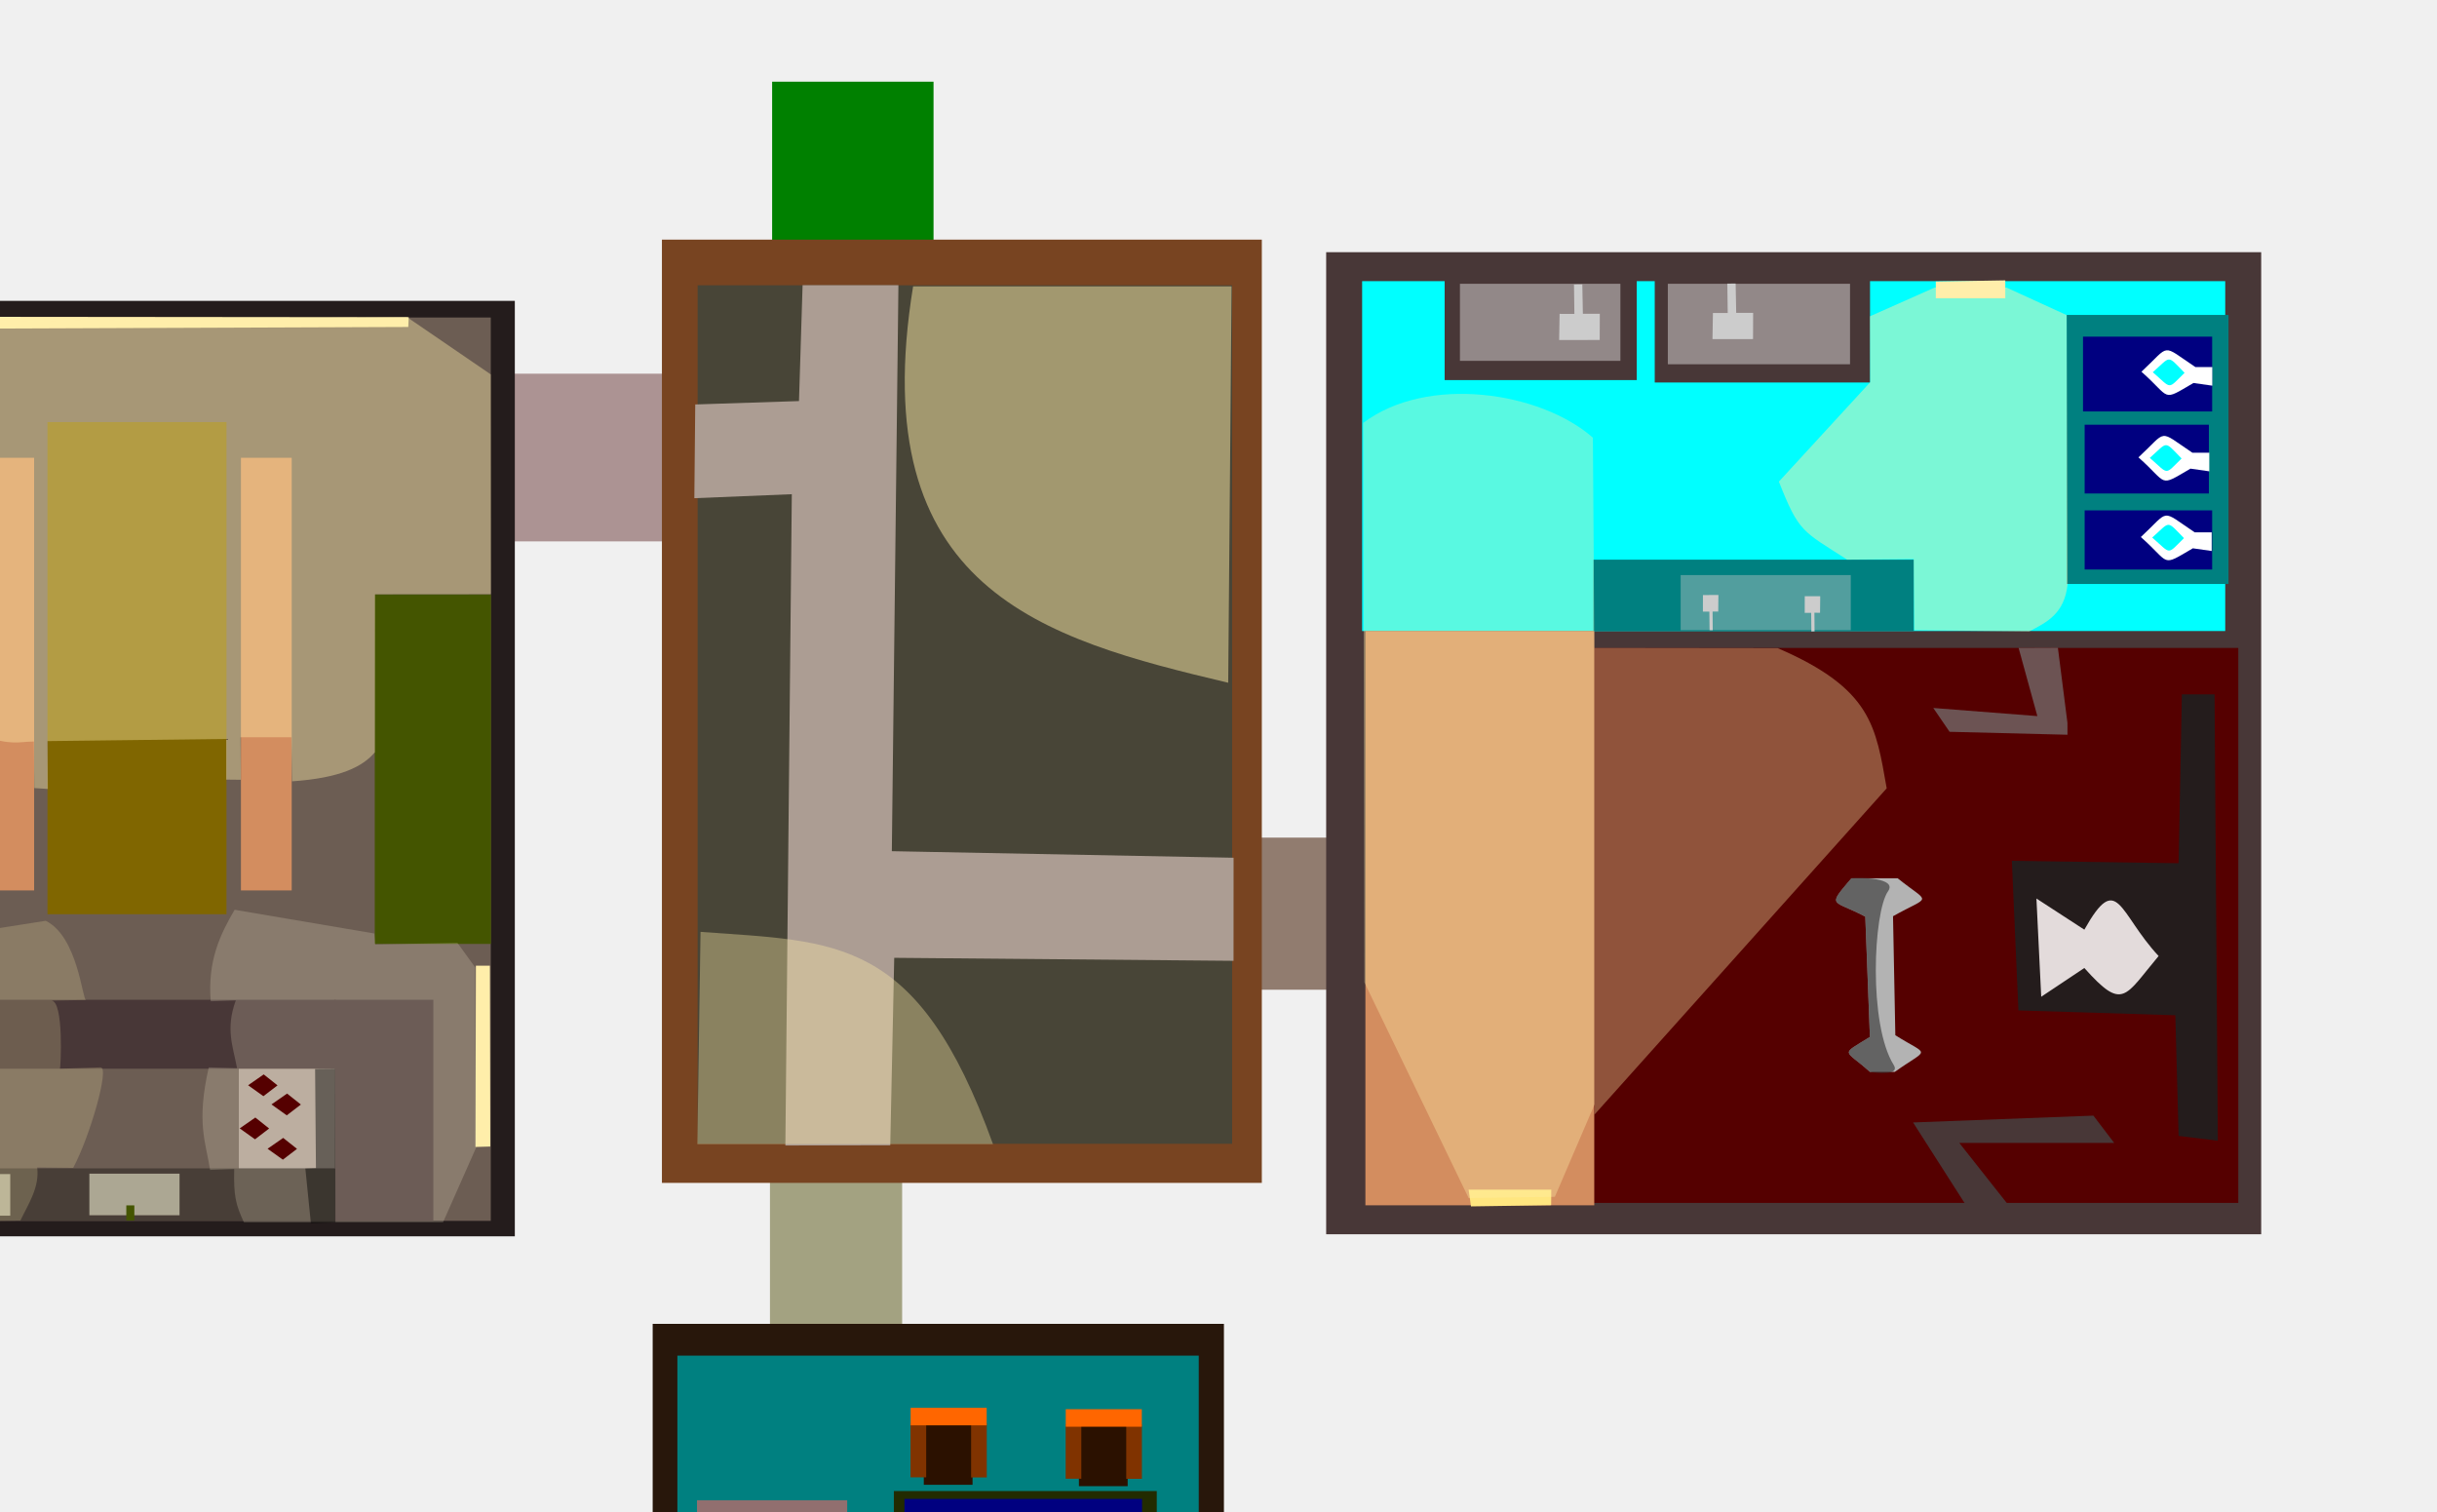
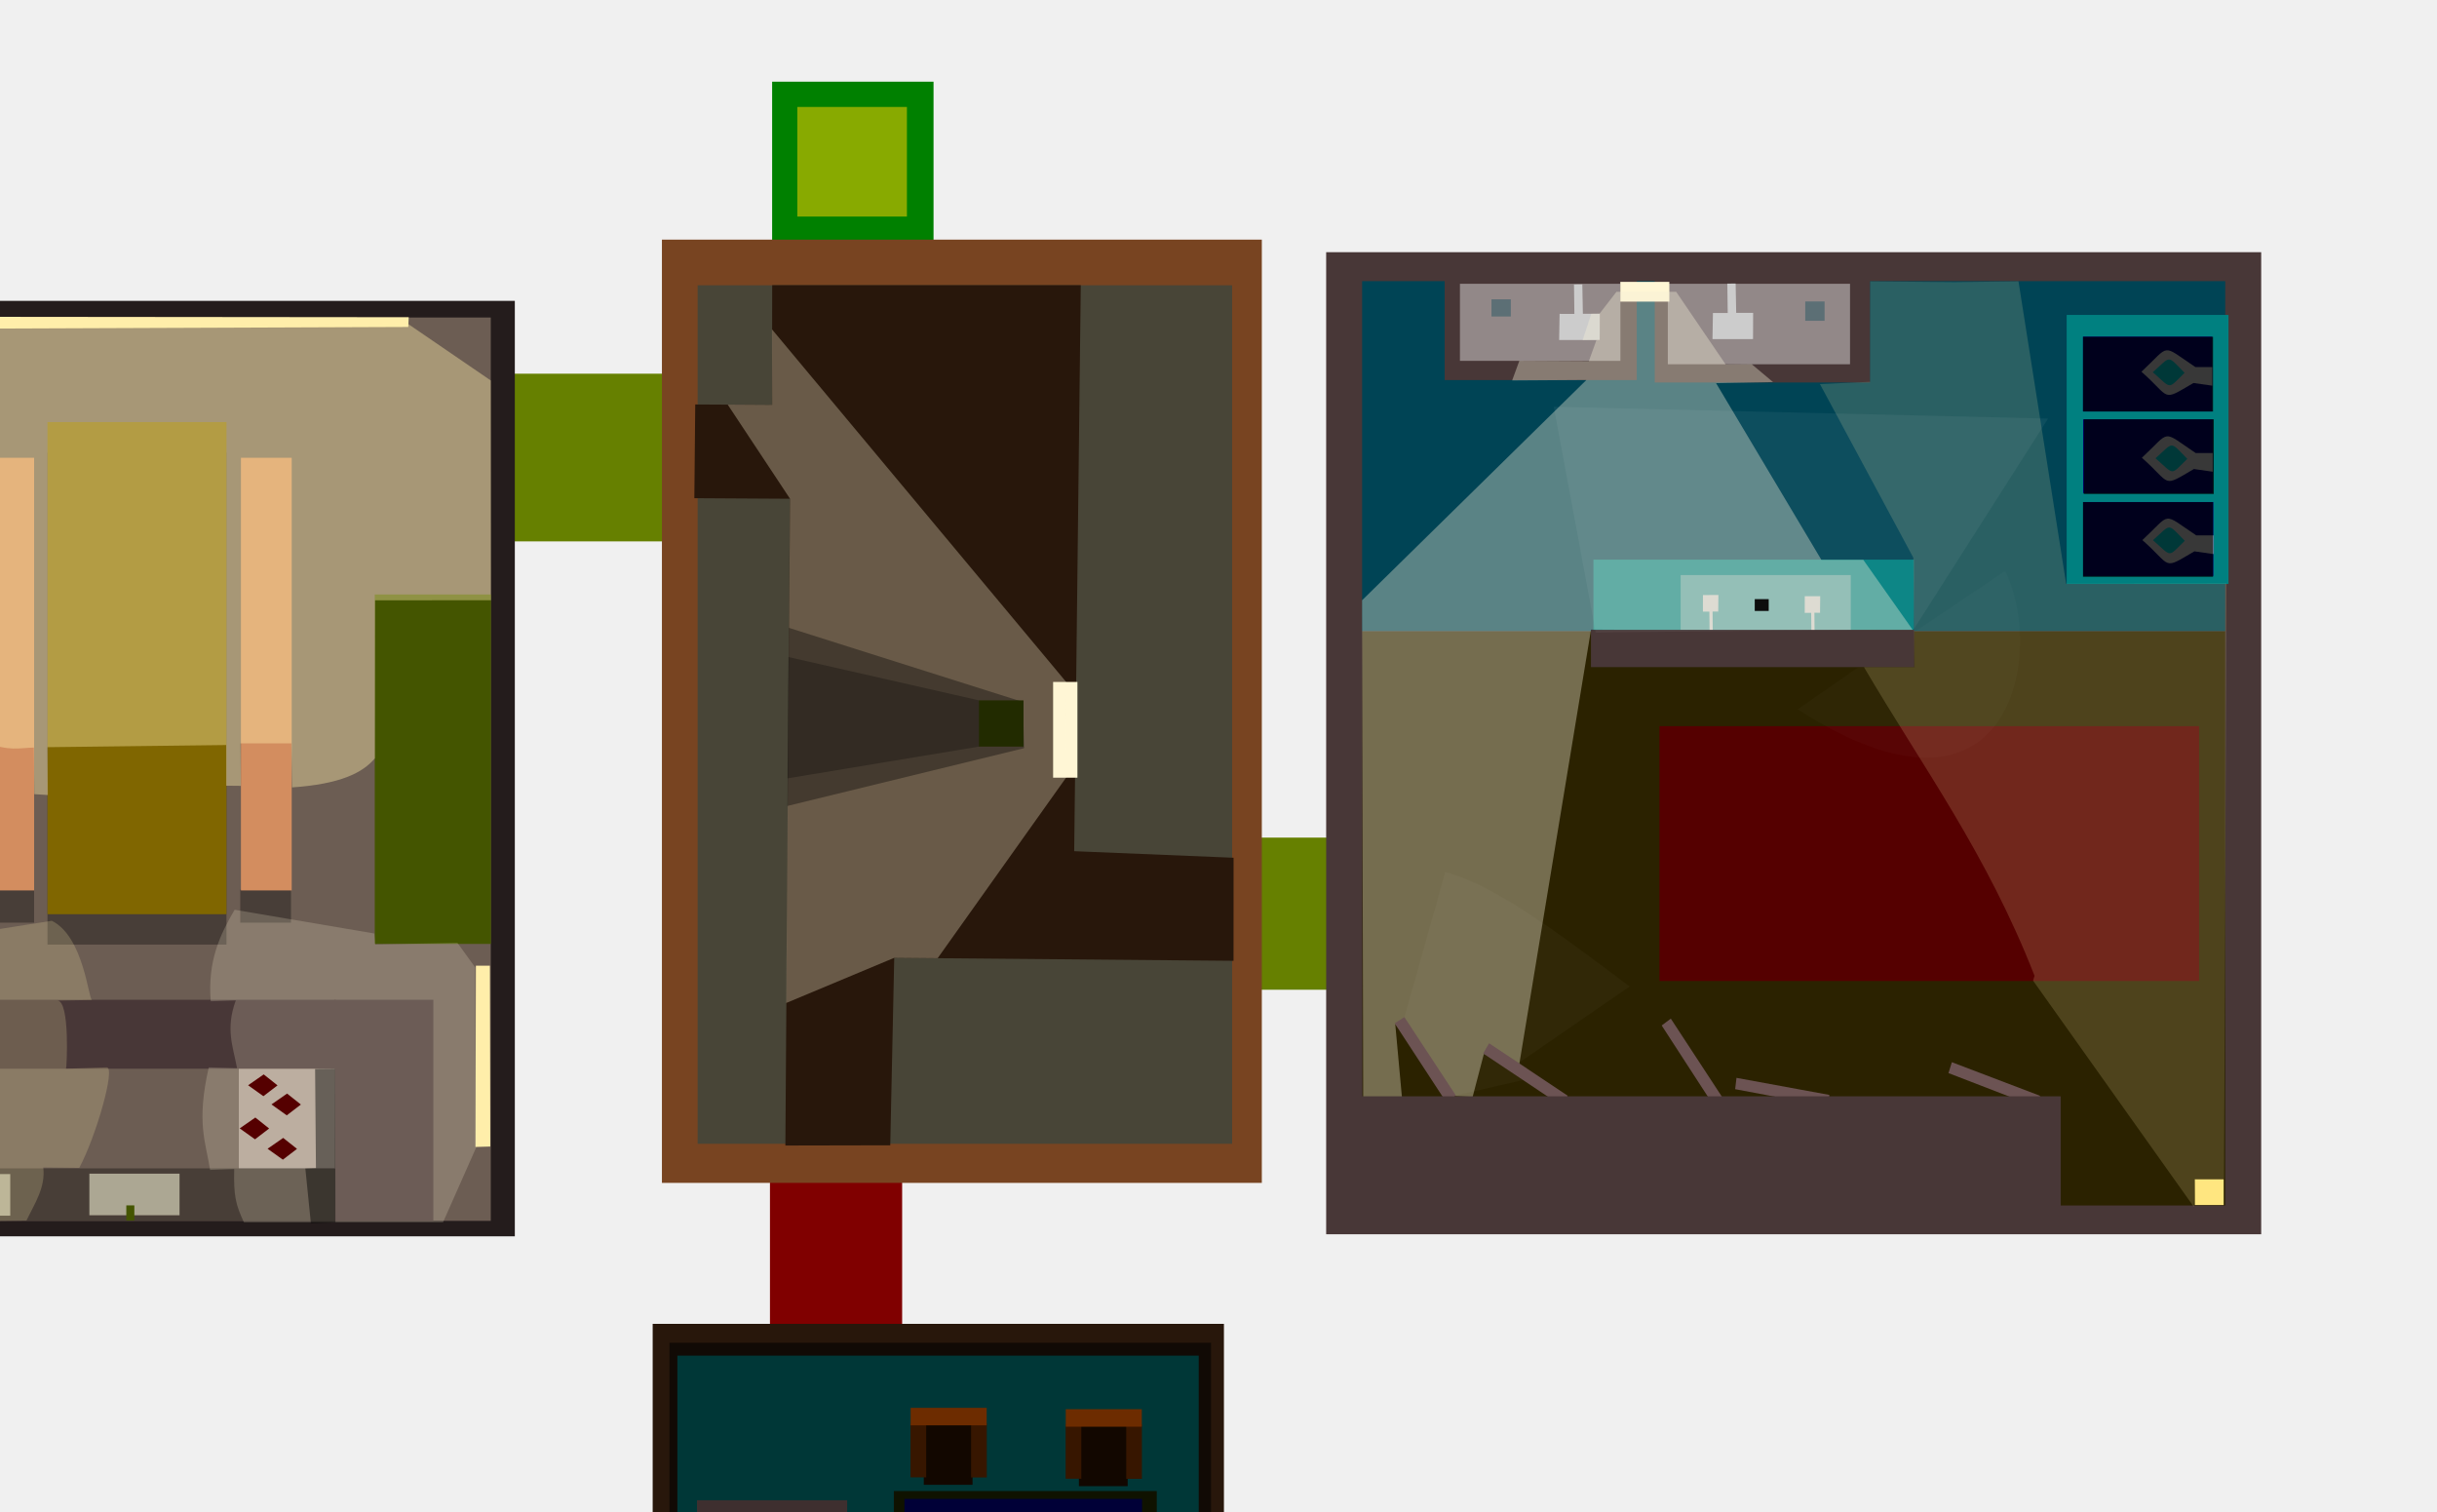
<svg xmlns="http://www.w3.org/2000/svg" id="svg2985" version="1.1" width="100%" height="100%">
  <defs id="defs3038">
    <linearGradient id="linearGradient3061">
      <stop style="stop-color:#483737;stop-opacity:1;" offset="0" id="stop3063" />
      <stop style="stop-color:#ffffff;stop-opacity:1;" offset="1" id="stop3065" />
    </linearGradient>
  </defs>
-   <path id="control room-entry" d="M 253.338,450.611 296.826,450.611 296.826,384.879 253.338,384.879 253.338,450.611" style="fill:#a3a281;stroke:none" />
-   <path style="fill:#28170b;fill-opacity:1;fill-rule:nonzero;stroke:none" d="M214.748 435.555L402.701 435.555L402.701 522.509L214.748 522.509L214.748 435.555" id="control room-walls" />
-   <path style="fill:#ac9393;stroke:none" d="M157.81 178.119L220.081 178.119L220.081 122.95L157.81 122.95L157.81 178.119" id="dinner room-entry" />
-   <path style="fill:#241c1c;fill-opacity:1;fill-rule:nonzero;stroke:none" d="M-57.844 98.987L169.39 98.987L169.39 406.755L-57.844 406.755L-57.844 98.987" id="dinner room-walls" />
-   <path id="hyggym-entry" d="M 408.148,325.626 445.787,325.626 445.787,275.58 408.148,275.58 408.148,325.626" style="fill:#917c6f;stroke:none" />
-   <path id="control room" d="M222.877 515.714L394.415 515.714L394.415 446.01L222.877 446.01L222.877 515.714" style="fill:#008080;stroke:none" />
-   <path id="rect3006" d="M258.812 222.414L408.008 222.414L408.008 85.004L258.812 85.004L258.812 222.414" style="fill:#57a32c;stroke:none">
-     <path id="rect3012" d="M235.345 161.489L246.781 161.489L246.781 133.282L235.345 133.282L235.345 161.489" style="fill:#cc0000;stroke:none" />
-   </path>
-   <path id="rect3008" d="M233.331 384.904L396.422 384.904L396.422 227.055L233.331 227.055L233.331 384.904" style="fill:#a36b4f;stroke:none" />
-   <path id="rect3010" d="M225.014 373.201L389.245 373.201L389.245 109.615L225.014 109.615L225.014 373.201" style="fill:#0d1fcc;stroke:none" />
-   <path id="elevator-shaft-2" d="M254.05 80.766L307.156 80.766L307.156 26.878L254.05 26.878L254.05 80.766" style="fill:#008000;stroke:none" />
-   <path id="main hall 2-walls" d="M217.79 389.175L415.172 389.175L415.172 78.84L217.79 78.84L217.79 389.175" style="fill:#784421;stroke:none" />
-   <path id="dinner room" d="M-51.251 104.462L161.479 104.462L161.479 401.671L-51.251 401.671L-51.251 104.462" style="fill:#6c5d53;fill-opacity:1;fill-rule:nonzero;stroke:none" />
-   <path style="fill:#483737;fill-opacity:1;fill-rule:nonzero;stroke:none" d="M436.342 82.975L743.987 82.975L743.987 406.078L436.342 406.078L436.342 82.975" id="hyggym-walls" />
-   <path style="fill:#00ffff;fill-opacity:1;fill-rule:nonzero;stroke:none" d="M448.174 92.501L732.154 92.501L732.154 207.612L448.174 207.612L448.174 92.501" id="hyggym-bathroom" />
-   <path style="fill:#550000;fill-opacity:1;fill-rule:nonzero;stroke:none" d="M519.169 213.169L736.457 213.169L736.457 395.758L519.169 395.758L519.169 213.169" id="hyggym-gym-area" />
-   <path style="fill:#241c1c;stroke:none" d="M716.811 373.715L715.735 334.022L664.103 332.434L661.951 283.215L716.811 284.008L717.887 228.438L728.644 228.438L729.719 375.303L716.811 373.715" id="hyggym-gym-station" />
-   <path style="fill:#222b00;fill-opacity:1;fill-rule:nonzero;stroke:none" d="M294.102 490.565L380.607 490.565L380.607 502.735L294.102 502.735L294.102 490.565" id="control room-table" />
-   <path style="fill:#2b1100;fill-opacity:1;fill-rule:nonzero;stroke:none" d="M303.952 465.449L319.992 465.449L319.992 488.506L303.952 488.506L303.952 465.449" id="control room-chair cushion 1" />
-   <path style="fill:#803300;fill-opacity:1;fill-rule:nonzero;stroke:none" d="M299.584 468.119L304.739 468.119L304.739 486.052L299.584 486.052L299.584 468.119" id="control room-right arm 1" />
-   <path style="fill:#803300;fill-opacity:1;fill-rule:nonzero;stroke:none" d="M319.521 468.157L324.676 468.157L324.676 486.091L319.521 486.091L319.521 468.157" id="control room-left arm 1" />
-   <path style="fill:#ff6600;fill-opacity:1;fill-rule:nonzero;stroke:none" d="M299.617 463.183L324.648 463.183L324.648 468.947L299.617 468.947L299.617 463.183" id="control room-back support 1" />
-   <path style="fill:#2b1100;fill-opacity:1;fill-rule:nonzero;stroke:none" d="M354.991 465.902L371.031 465.902L371.031 488.959L354.991 488.959L354.991 465.902" id="control room-chair cushion 2" />
-   <path style="fill:#803300;fill-opacity:1;fill-rule:nonzero;stroke:none" d="M350.623 468.572L355.778 468.572L355.778 486.505L350.623 486.505L350.623 468.572" id="control room-right arm 2" />
-   <path style="fill:#803300;fill-opacity:1;fill-rule:nonzero;stroke:none" d="M370.56 468.61L375.715 468.61L375.715 486.544L370.56 486.544L370.56 468.61" id="control room-left arm 2" />
-   <path style="fill:#ff6600;fill-opacity:1;fill-rule:nonzero;stroke:none" d="M350.656 463.636L375.687 463.636L375.687 469.4L350.656 469.4L350.656 463.636" id="control room-back support 2" />
-   <path style="fill:#916f6f;fill-opacity:1;fill-rule:nonzero;stroke:none" d="M229.331 493.604L278.75 493.604L278.75 511.267L229.331 511.267L229.331 493.604" id="control room-cabinet" />
-   <path style="fill:#6c5353;stroke:none" d="M 641.456,240.766 680.252,241.734 680.237,237.805 677.096,213.118 664.165,213.169 670.34,235.599 636.101,232.928 641.456,240.766" id="hyggym-whatever2" />
-   <path style="fill:#483737;stroke:none" d="M 688.775,367.048 629.446,369.294 648.462,399.045 660.632,396.238 644.659,376.03 695.621,376.03 688.775,367.048" id="hyggym-whatever1" />
-   <path style="fill:#b3b3b3;fill-opacity:1;stroke:none" d="M 609.16,288.955 C 600.911,298.68 603.003,295.871 613.724,301.585 L 615.245,341.16 C 605.179,347.39 606.892,345.08 615.245,352.667 L 623.421,352.667 C 634.825,344.525 634.953,347.722 623.612,340.598 L 622.851,301.444 C 635.496,294.343 635.174,297.635 624.372,288.954 L 609.16,288.955" id="hyggym-workout-equipment" />
-   <path style="fill:#483737;fill-opacity:1;fill-rule:nonzero;stroke:none" d="M475.325 92.104L538.532 92.104L538.532 125.05L475.325 125.05L475.325 92.104" id="hyggym-crapper 1" />
-   <path style="fill:#483737;fill-opacity:1;fill-rule:nonzero;stroke:none" d="M544.448 91.707L615.282 91.707L615.282 125.844L544.448 125.844L544.448 91.707" id="hyggym-crapper 2" />
-   <path style="fill:#008080;fill-opacity:1;fill-rule:nonzero;stroke:none" d="M679.984 103.615L733.23 103.615L733.23 192.131L679.984 192.131L679.984 103.615" id="hyggym-showers" />
-   <path style="fill:#000080;fill-opacity:1;fill-rule:nonzero;stroke:none" d="M685.362 110.76L727.852 110.76L727.852 135.37L685.362 135.37L685.362 110.76" id="hyggym-private3" />
-   <path style="fill:#000080;fill-opacity:1;fill-rule:nonzero;stroke:none" d="M685.9 139.736L726.776 139.736L726.776 162.361L685.9 162.361L685.9 139.736" id="hyggym-private2" />
-   <path style="fill:#000080;fill-opacity:1;fill-rule:nonzero;stroke:none" d="M685.9 167.918L727.852 167.918L727.852 187.368L685.9 187.368L685.9 167.918" id="hyggym-private1" />
-   <path style="fill:#483737;fill-opacity:1;fill-rule:nonzero;stroke:none" d="M-36.307 328.933L110.494 328.933L110.494 351.614L-36.307 351.614L-36.307 328.933" id="dinner room-stand 1" />
-   <path style="fill:#483737;fill-opacity:1;fill-rule:nonzero;stroke:none" d="M110.054 328.933L142.579 328.933L142.579 401.671L110.054 401.671L110.054 328.933" id="dinner room-stand 2" />
-   <path style="fill:#ac9d93;fill-opacity:1;fill-rule:nonzero;stroke:none" d="M78.591 351.662L110.236 351.662L110.236 384.511L78.591 384.511L78.591 351.662" id="dinner room-stove" />
-   <path style="fill:#483e37;fill-opacity:1;fill-rule:nonzero;stroke:none" d="M-51.138 384.398L110.167 384.398L110.167 401.605L-51.138 401.605L-51.138 384.398" id="dinner room-working area" />
-   <path style="fill:#aca793;fill-opacity:1;fill-rule:nonzero;stroke:none" d="M-26.297 386.276L3.37 386.276L3.37 399.964L-26.297 399.964L-26.297 386.276" id="dinner room-sink 1" />
-   <path style="fill:#806600;fill-opacity:1;fill-rule:nonzero;stroke:none" d="M15.622 138.875L74.518 138.875L74.518 300.776L15.622 300.776L15.622 138.875" id="dinner room-table" />
-   <path style="fill:#445500;fill-opacity:1;fill-rule:nonzero;stroke:none" d="M123.306 195.58L161.544 195.58L161.544 310.553L123.306 310.553L123.306 195.58" id="dinner room-cabinet" />
-   <path style="fill:#502d16;fill-opacity:1;fill-rule:nonzero;stroke:none" d="M-50.437 113.065L-24.066 113.065L-24.066 309.38L-50.437 309.38L-50.437 113.065" id="dinner room-storage" />
-   <path style="fill:#d38d5f;fill-opacity:1;fill-rule:nonzero;stroke:none" d="M-5.475 150.607L11.227 150.607L11.227 292.955L-5.475 292.955L-5.475 150.607" id="dinner room-bench1" />
-   <path style="fill:#d38d5f;fill-opacity:1;fill-rule:nonzero;stroke:none" d="M79.277 150.607L95.979 150.607L95.979 292.955L79.277 292.955L79.277 150.607" id="dinner room-bench 2" />
-   <path style="fill:#d38d5f;fill-opacity:1;fill-rule:nonzero;stroke:none" d="M449.25 207.612L524.548 207.612L524.548 396.551L449.25 396.551L449.25 207.612" id="hyggym" />
-   <path style="fill:#484537;fill-opacity:1;fill-rule:nonzero;stroke:none" d="M229.54 93.863L405.407 93.863L405.407 376.314L229.54 376.314L229.54 93.863" id="main hall 2" />
-   <path style="fill:#008080;fill-opacity:1;fill-rule:nonzero;stroke:none" d="M524.279 184.134L629.696 184.134L629.696 207.612L524.279 207.612L524.279 184.134" id="hyggym-sauna" />
-   <path style="fill:#445500;fill-opacity:1;fill-rule:nonzero;stroke:none" d="M-14.147 396.714L-11.505 396.714L-11.505 401.691L-14.147 401.691L-14.147 396.714" id="dinner room-tap 1" />
-   <path style="fill:#aca793;fill-opacity:1;fill-rule:nonzero;stroke:none" d="M29.408 386.138L59.076 386.138L59.076 399.825L29.408 399.825L29.408 386.138" id="dinner room-sink 2" />
-   <path style="fill:#445500;fill-opacity:1;fill-rule:nonzero;stroke:none" d="M41.559 396.576L44.2 396.576L44.2 401.553L41.559 401.553L41.559 396.576" id="dinner room-tap 2" />
-   <path style="fill:#000080;fill-opacity:1;fill-rule:nonzero;stroke:none" d="M297.585 493.151L375.764 493.151L375.764 499.944L297.585 499.944L297.585 493.151" id="control room-table computer" />
-   <g id="flowRoot4262" style="font-size:40px;font-style:normal;font-weight:normal;line-height:125%;letter-spacing:0px;word-spacing:0px;fill:#000000;fill-opacity:1;stroke:none;font-family:Sans" />
-   <rect style="opacity:0.404;fill:#00ffff;fill-opacity:1;fill-rule:nonzero;stroke:none" id="control room-window" width="165.538" height="11.43" x="227.023" y="512.787" />
-   <path id="hyggym-toilete1" d="M 727.895,120.758 722.321,120.758 C 710.842,113.099 714.33,113.247 704.586,122.3 714.525,131.066 711.014,132.258 721.702,126.005 L 727.895,126.889 727.895,120.758" style="fill:#ffffff;stroke:none" />
-   <path id="hyggym-toilete-water1" d="M 708.319,122.464 C 714.694,127.996 713.034,128.283 718.78,122.661 712.854,116.594 714.389,117.13 708.319,122.464 z" style="fill:#00ffff;stroke:none" />
-   <path style="fill:#ffffff;stroke:none" d="M 726.91,148.939 721.336,148.939 C 709.857,141.28 713.345,141.428 703.601,150.481 713.54,159.247 710.028,160.439 720.717,154.186 L 726.91,155.07 726.91,148.939" id="hyggym-toilete2" />
-   <path style="fill:#00ffff;stroke:none" d="M 707.333,150.645 C 713.709,156.177 712.049,156.464 717.794,150.842 711.869,144.774 713.404,145.311 707.333,150.645 z" id="hyggym-toilete-water2" />
-   <path id="hyggym-toilete3" d="M 727.698,175.149 722.124,175.149 C 710.645,167.49 714.133,167.638 704.389,176.691 714.328,185.457 710.817,186.649 721.505,180.396 L 727.698,181.28 727.698,175.149" style="fill:#ffffff;stroke:none" />
-   <path id="hyggym-toilete-water3" d="M 708.122,176.855 C 714.497,182.387 712.837,182.674 718.583,177.052 712.657,170.985 714.192,171.521 708.122,176.855 z" style="fill:#00ffff;stroke:none" />
-   <rect y="93.364" x="480.356" height="25.361" width="52.793" id="hyggym-box2" style="opacity:0.404;fill:#ffffff;fill-opacity:1;fill-rule:nonzero;stroke:none" />
-   <rect y="93.364" x="548.756" height="26.476" width="59.947" id="hyggym-box1" style="opacity:0.404;fill:#ffffff;fill-opacity:1;fill-rule:nonzero;stroke:none" />
-   <path id="hyggym-shower1" d="M517.882 93.611L518.015 103.281L513.145 103.264L512.998 111.873L526.342 111.856L526.376 103.234L520.802 103.234L520.622 93.578L517.882 93.611" style="fill:#cccccc;stroke:none" />
-   <path style="fill:#cccccc;stroke:none" d="M568.332 93.316L568.464 102.986L563.594 102.969L563.448 111.578L576.792 111.561L576.825 102.938L571.251 102.938L571.071 93.282L568.332 93.316" id="hyggym-shower2" />
-   <rect y="189.2" x="552.976" height="18.13" width="55.968" id="hyggym-sink" style="opacity:0.404;fill:#cccccc;fill-opacity:1;fill-rule:nonzero;stroke:none" />
-   <path id="hyggym-tap2" d="M563.533 207.332L563.483 201.203L565.34 201.214L565.395 195.758L560.308 195.769L560.295 201.233L562.42 201.233L562.489 207.353L563.533 207.332" style="fill:#cccccc;stroke:none" />
-   <path style="fill:#cccccc;stroke:none" d="M597.035 207.726L596.984 201.597L598.841 201.608L598.897 196.152L593.809 196.163L593.796 201.628L595.922 201.628L595.99 207.747L597.035 207.726" id="hyggym-tap1" />
-   <path id="hyggym-workout-glare-3" d="M 670.034,295.617 671.611,327.937 685.8,318.477 C 698.578,332.803 699.018,327.858 710.237,314.536 697.03,300.385 696.799,286.31 685.8,305.865 L 670.034,295.617" style="fill:#e3dbdb;stroke:none" />
-   <path style="fill:#ac9d93;stroke:none" d="M 228.752,133.069 262.89,131.954 264.072,93.819 295.603,93.819 293.436,280.049 405.88,282.203 405.864,316.113 294.224,315.127 292.916,376.809 258.405,376.881 260.525,162.596 228.457,163.908 228.752,133.069 228.752,133.069" id="path3062" />
-   <path id="path3986" d="M 609.16,288.955 C 600.911,298.68 603.003,295.871 613.724,301.585 L 615.245,341.16 C 605.179,347.39 606.892,345.08 615.245,352.667 617.665,353.103 625.251,353.85 623.081,350.389 614.673,336.983 616.402,300.031 621.207,293.246 624.411,288.723 611.699,288.659 609.16,288.955" style="opacity:0.624;fill:#333333;fill-opacity:1;stroke:none" />
-   <path id="path3988" d="M 484.001,396.911 483.213,391.393 510.409,391.393 510.361,396.517 z" style="fill:#ffe680;stroke:none;stroke-width:1px;stroke-linecap:butt;stroke-linejoin:miter;stroke-opacity:1" />
-   <path id="path3990" d="M 483.213,394.152 448.923,323.207 448.529,139.145 C 469.64,123.22 506.828,128.82 524.096,143.99 L 524.574,213.171 584.901,213.243 C 615.985,226.632 617.166,239.108 620.767,259.357 L 524.628,366.701 524.657,363.325 511.591,393.758 z" style="opacity:0.349;fill:#ffeeaa;stroke:none" />
-   <path id="path3992" d="M 636.927,92.636 636.927,98.154 659.787,98.154 659.787,92.242 z" style="fill:#ffeeaa;stroke:none;stroke-width:1px;stroke-linecap:butt;stroke-linejoin:miter;stroke-opacity:1" />
-   <path id="path3994" d="M 636.533,94.607 615.249,104.066 615.348,125.744 585.295,158.457 C 591.907,175.21 593.008,174.635 607.761,184.124 L 629.645,183.937 629.832,207.33 667.67,207.725 C 673.683,204.656 679.217,201.779 680.282,192.353 L 679.986,103.672 660.181,94.607 z" style="opacity:0.482;fill:#ffeeaa;stroke:none" />
-   <path id="path3996" d="M -9.476,104.233 -10.033,108.135 134.332,107.577 134.472,104.372 z" style="fill:#ffeeaa;fill-opacity:1;stroke:none" />
-   <path id="path3998" d="M -51.42,317.715 -46.821,317.715 -46.682,377.217 -51.559,377.357 z" style="fill:#ffeeaa;fill-opacity:1;stroke:none" />
-   <path id="path4002" d="M -10.033,105.905 -24.003,119.178 -24.064,242.959 C -21.896,250.585 -15.165,255.929 -5.574,259.844 L -5.644,242.077 C 3.708,245.328 5.953,244.051 11.148,243.958 L 11.287,259.286 15.746,259.565 15.623,243.827 74.414,243.122 74.414,256.499 79.233,256.549 79.15,242.565 95.872,242.565 96.103,257.057 C 111.95,255.979 119.343,252.26 123.35,247.483 L 123.415,195.513 161.546,195.48 161.478,123.184 133.775,104.233 z" style="opacity:0.399;fill:#ffeeaa;fill-opacity:1;stroke:none" />
-   <path style="fill:#ffeeaa;fill-opacity:1;stroke:none" d="M -51.42,317.715 -46.821,317.715 -46.682,377.217 -51.559,377.357 z" id="path4004" />
-   <path id="path4006" d="M 156.58,317.715 161.179,317.715 161.318,377.217 156.441,377.357 z" style="fill:#ffeeaa;fill-opacity:1;stroke:none" />
-   <path id="path4008" d="M -49.329,317.158 -39.575,309.354 -23.968,309.076 15.05,302.944 C 25.658,308.193 27.091,329.029 28.304,329.008 L 16.832,329.201 C 21.133,329.129 19.941,351.61 19.726,351.617 L 33.101,351.162 C 36.144,351.058 29.649,373.825 24.078,384.245 L 12.241,384.108 C 13.033,390.682 9.385,395.988 6.705,401.569 L -39.575,402.161 -50.166,377.635 -49.329,317.158" style="fill:#ffeeaa;stroke:none;stroke-width:1px;stroke-linecap:butt;stroke-linejoin:miter;stroke-opacity:1;fill-opacity:1;opacity:0.206" />
-   <path style="opacity:0.739;fill:#000000;stroke:none" d="M -17.835,399.965 -12.637,386.269 -26.309,386.282 -26.297,400.01 z" id="path4184" />
-   <path style="fill:#fff6d5;stroke:none;stroke-width:1px;stroke-linecap:butt;stroke-linejoin:miter;stroke-opacity:1;opacity:0.197" d="M 156.349,318.273 150.497,310.19 123.463,310.748 123.184,307.125 77.199,299.321 C 72.418,307.467 68.255,316.155 69.331,329.426 L 77.584,329.138 C 74.15,338.56 76.638,344.134 78.001,351.444 L 68.689,351.169 C 64.526,369.411 67.698,375.735 69.12,384.902 L 77.067,384.62 C 76.845,393.314 77.521,396.318 80.265,402.161 L 145.759,402.161 156.628,377.635 z" id="path4186" />
-   <path style="opacity:0.45;fill:#000000;stroke:none" d="M 103.676,351.716 103.954,384.324 100.47,384.463 102.282,402.439 110.364,402.161 110.295,351.647 z" id="path4188" />
-   <path style="fill:#550000;stroke:none;stroke-width:1px;stroke-linecap:butt;stroke-linejoin:miter;stroke-opacity:1" d="M 86.768,353.486 81.632,357.057 86.665,360.65 91.313,357.093 z" id="path4190" />
-   <path id="path4192" d="M 94.454,359.792 89.318,363.363 94.35,366.956 98.998,363.399 z" style="fill:#550000;stroke:none" />
-   <path style="fill:#550000;stroke:none" d="M 84.009,367.675 78.873,371.246 83.906,374.839 88.554,371.282 z" id="path4194" />
-   <path id="path4196" d="M 93.173,374.375 88.037,377.946 93.069,381.539 97.717,377.982 z" style="fill:#550000;stroke:none" />
-   <path style="fill:#ffeeaa;stroke:none;stroke-width:1px;stroke-linecap:butt;stroke-linejoin:miter;stroke-opacity:1;opacity:0.491" d="M 405.226,94.2 300.436,94.2 C 284.088,194.347 343.442,210.22 404.112,224.63 z" id="path4198" />
-   <path id="path4200" d="M 229.457,376.431 326.719,376.431 C 301.93,307.683 275.191,309.911 230.492,306.588 z" style="fill:#ffeeaa;stroke:none;stroke-width:0.705px;stroke-linecap:butt;stroke-linejoin:miter;stroke-opacity:1;opacity:0.362" />
+   <path id="control room-entry" d="M 253.338,450.611 L 296.826,450.611 L 296.826,384.879 L 253.338,384.879 L 253.338,450.611" style="fill:#800000;stroke:none" />
+   <path style="fill:#28170b;fill-opacity:1;fill-rule:nonzero;stroke:none" d="M 214.748,435.555 L 402.701,435.555 L 402.701,522.509 L 214.748,522.509 L 214.748,435.555" id="control room-walls" />
+   <path style="fill:#668000;stroke:none" d="M 157.81,178.119 L 220.081,178.119 L 220.081,122.95 L 157.81,122.95 L 157.81,178.119" id="dinner room-entry" />
+   <path style="fill:#241c1c;fill-opacity:1;fill-rule:nonzero;stroke:none" d="M -57.844,98.987 L 169.39,98.987 L 169.39,406.755 L -57.844,406.755 L -57.844,98.987" id="dinner room-walls" />
+   <path id="hyggym-entry" d="M 408.148,325.626 L 445.787,325.626 L 445.787,275.58 L 408.148,275.58 L 408.148,325.626" style="fill:#668000;stroke:none" />
+   <path id="control room floor" d="M 222.877,515.714 L 394.415,515.714 L 394.415,446.01 L 222.877,446.01 L 222.877,515.714" style="fill:#008080;stroke:none" />
+   <path id="elevator-shaft-2" d="M 254.05,80.766 L 307.156,80.766 L 307.156,26.878 L 254.05,26.878 L 254.05,80.766" style="fill:#008000;stroke:none" />
+   <path id="main hall 2-walls" d="M 217.79,389.175 L 415.172,389.175 L 415.172,78.84 L 217.79,78.84 L 217.79,389.175" style="fill:#784421;stroke:none" />
+   <path id="dinner room-floor" d="M -51.251,104.462 L 161.479,104.462 L 161.479,401.671 L -51.251,401.671 L -51.251,104.462" style="fill:#6c5d53;fill-opacity:1;fill-rule:nonzero;stroke:none" />
+   <path id="dinner room table shadow" d="M 15.622,148.875 L 74.518,148.875 L 74.518,310.776 L 15.622,310.776 L 15.622,148.875" style="opacity:0.332;fill:#000000;fill-opacity:1;fill-rule:nonzero;stroke:none" />
+   <path style="fill:#483737;fill-opacity:1;fill-rule:nonzero;stroke:none" d="M 436.342,82.975 L 743.987,82.975 L 743.987,406.078 L 436.342,406.078 L 436.342,82.975" id="hyggym-walls" />
+   <path id="hyggym-floor-2" d="M 448.25,207.674 L 732.144,207.674 L 732.144,396.614 L 448.25,396.614 L 448.25,207.674" style="fill:#2b2200;fill-opacity:1;fill-rule:nonzero;stroke:none" />
+   <path style="fill:#004455;fill-opacity:1;fill-rule:nonzero;stroke:none" d="M 448.174,92.501 L 732.154,92.501 L 732.154,207.612 L 448.174,207.612 L 448.174,92.501" id="hyggym-bathroom" />
+   <path style="fill:#222b00;fill-opacity:1;fill-rule:nonzero;stroke:none" d="M 294.102,490.565 L 380.607,490.565 L 380.607,502.735 L 294.102,502.735 L 294.102,490.565" id="control room-table" />
+   <path style="fill:#2b1100;fill-opacity:1;fill-rule:nonzero;stroke:none" d="M 303.952,465.449 L 319.992,465.449 L 319.992,488.506 L 303.952,488.506 L 303.952,465.449" id="control room-chair cushion 1" />
+   <path style="fill:#803300;fill-opacity:1;fill-rule:nonzero;stroke:none" d="M 299.584,468.119 L 304.739,468.119 L 304.739,486.052 L 299.584,486.052 L 299.584,468.119" id="control room-right arm 1" />
+   <path style="fill:#803300;fill-opacity:1;fill-rule:nonzero;stroke:none" d="M 319.521,468.157 L 324.676,468.157 L 324.676,486.091 L 319.521,486.091 L 319.521,468.157" id="control room-left arm 1" />
+   <path style="fill:#ff6600;fill-opacity:1;fill-rule:nonzero;stroke:none" d="M 299.617,463.183 L 324.648,463.183 L 324.648,468.947 L 299.617,468.947 L 299.617,463.183" id="control room-back support 1" />
+   <path style="fill:#2b1100;fill-opacity:1;fill-rule:nonzero;stroke:none" d="M 354.991,465.902 L 371.031,465.902 L 371.031,488.959 L 354.991,488.959 L 354.991,465.902" id="control room-chair cushion 2" />
+   <path style="fill:#803300;fill-opacity:1;fill-rule:nonzero;stroke:none" d="M 350.623,468.572 L 355.778,468.572 L 355.778,486.505 L 350.623,486.505 L 350.623,468.572" id="control room-right arm 2" />
+   <path style="fill:#803300;fill-opacity:1;fill-rule:nonzero;stroke:none" d="M 370.56,468.61 L 375.715,468.61 L 375.715,486.544 L 370.56,486.544 L 370.56,468.61" id="control room-left arm 2" />
+   <path style="fill:#ff6600;fill-opacity:1;fill-rule:nonzero;stroke:none" d="M 350.656,463.636 L 375.687,463.636 L 375.687,469.4 L 350.656,469.4 L 350.656,463.636" id="control room-back support 2" />
+   <path style="fill:#916f6f;fill-opacity:1;fill-rule:nonzero;stroke:none" d="M 229.331,493.604 L 278.75,493.604 L 278.75,511.267 L 229.331,511.267 L 229.331,493.604" id="control room" />
+   <path style="fill:#483737;fill-opacity:1;fill-rule:nonzero;stroke:none" d="M 475.325,92.104 L 538.532,92.104 L 538.532,125.05 L 475.325,125.05 L 475.325,92.104" id="hyggym-crapper 1" />
+   <path style="fill:#483737;fill-opacity:1;fill-rule:nonzero;stroke:none" d="M 544.448,91.707 L 615.282,91.707 L 615.282,125.844 L 544.448,125.844 L 544.448,91.707" id="hyggym-crapper 2" />
+   <path style="fill:#008080;fill-opacity:1;fill-rule:nonzero;stroke:none" d="M 679.984,103.615 L 733.23,103.615 L 733.23,192.131 L 679.984,192.131 L 679.984,103.615" id="hyggym-showers" />
+   <path style="fill:#000080;fill-opacity:1;fill-rule:nonzero;stroke:none" d="M 685.362,110.76 L 727.852,110.76 L 727.852,135.37 L 685.362,135.37 L 685.362,110.76" id="hyggym-private3" />
+   <path style="fill:#000080;fill-opacity:1;fill-rule:nonzero;stroke:none" d="M 685.4,137.986 L 728.026,137.986 L 728.026,162.236 L 685.4,162.236 L 685.4,137.986" id="hyggym-private2" />
+   <path style="fill:#000080;fill-opacity:1;fill-rule:nonzero;stroke:none" d="M 685.4,165.168 L 728.227,165.168 L 728.227,189.493 L 685.4,189.493 L 685.4,165.168" id="hyggym-private1" />
+   <path style="fill:#483737;fill-opacity:1;fill-rule:nonzero;stroke:none" d="M -36.307,328.933 L 110.494,328.933 L 110.494,351.614 L -36.307,351.614 L -36.307,328.933" id="dinner room-stand 1" />
+   <path style="fill:#483737;fill-opacity:1;fill-rule:nonzero;stroke:none" d="M 110.054,328.933 L 142.579,328.933 L 142.579,401.671 L 110.054,401.671 L 110.054,328.933" id="dinner room-stand 2" />
+   <path style="fill:#ac9d93;fill-opacity:1;fill-rule:nonzero;stroke:none" d="M 78.591,351.662 L 110.236,351.662 L 110.236,384.511 L 78.591,384.511 L 78.591,351.662" id="dinner room-stove" />
+   <path style="fill:#483e37;fill-opacity:1;fill-rule:nonzero;stroke:none" d="M -51.138,384.398 L 110.167,384.398 L 110.167,401.605 L -51.138,401.605 L -51.138,384.398" id="dinner room-working area" />
+   <path style="fill:#aca793;fill-opacity:1;fill-rule:nonzero;stroke:none" d="M -26.297,386.276 L 3.37,386.276 L 3.37,399.964 L -26.297,399.964 L -26.297,386.276" id="dinner room-sink 1" />
+   <path style="fill:#806600;fill-opacity:1;fill-rule:nonzero;stroke:none" d="M 15.622,138.875 L 74.518,138.875 L 74.518,300.776 L 15.622,300.776 L 15.622,138.875" id="dinner room-table" />
+   <path style="fill:#445500;fill-opacity:1;fill-rule:nonzero;stroke:none" d="M 123.306,195.58 L 161.544,195.58 L 161.544,310.553 L 123.306,310.553 L 123.306,195.58" id="dinner room-cabinet" />
+   <path style="fill:#502d16;fill-opacity:1;fill-rule:nonzero;stroke:none" d="M -50.437,113.065 L -24.066,113.065 L -24.066,309.38 L -50.437,309.38 L -50.437,113.065" id="dinner room-storage" />
+   <path id="dinner room bench shadow 1" d="M -5.475,161.214 L 11.227,161.214 L 11.227,303.561 L -5.475,303.561 L -5.475,161.214" style="opacity:0.33;fill:#000000;fill-opacity:1;fill-rule:nonzero;stroke:none" />
+   <path style="fill:#d38d5f;fill-opacity:1;fill-rule:nonzero;stroke:none" d="M -5.475,150.607 L 11.227,150.607 L 11.227,292.955 L -5.475,292.955 L -5.475,150.607" id="dinner room-bench1" />
+   <path id="dinner room" d="M 79.044,292.736 L 95.746,292.736 L 95.746,303.561 L 79.044,303.561 L 79.044,292.736" style="opacity:0.33;fill:#000000;fill-opacity:1;fill-rule:nonzero;stroke:none" />
+   <path style="fill:#d38d5f;fill-opacity:1;fill-rule:nonzero;stroke:none" d="M 79.277,150.607 L 95.979,150.607 L 95.979,292.955 L 79.277,292.955 L 79.277,150.607" id="dinner room bench shadow 2" />
+   <path style="fill:#484537;fill-opacity:1;fill-rule:nonzero;stroke:none" d="M 229.54,93.863 L 405.407,93.863 L 405.407,376.314 L 229.54,376.314 L 229.54,93.863" id="main hall 2" />
+   <path style="fill:#008080;fill-opacity:1;fill-rule:nonzero;stroke:none" d="M 524.279,184.134 L 629.696,184.134 L 629.696,207.612 L 524.279,207.612 L 524.279,184.134" id="hyggym-sauna" />
+   <path style="fill:#445500;fill-opacity:1;fill-rule:nonzero;stroke:none" d="M -14.147,396.714 L -11.505,396.714 L -11.505,401.691 L -14.147,401.691 L -14.147,396.714" id="dinner room-tap 1" />
+   <path style="fill:#aca793;fill-opacity:1;fill-rule:nonzero;stroke:none" d="M 29.408,386.138 L 59.076,386.138 L 59.076,399.825 L 29.408,399.825 L 29.408,386.138" id="dinner room-sink 2" />
+   <path style="fill:#445500;fill-opacity:1;fill-rule:nonzero;stroke:none" d="M 41.559,396.576 L 44.2,396.576 L 44.2,401.553 L 41.559,401.553 L 41.559,396.576" id="dinner room-tap 2" />
+   <path style="fill:#000080;fill-opacity:1;fill-rule:nonzero;stroke:none" d="M 297.585,493.151 L 375.764,493.151 L 375.764,499.944 L 297.585,499.944 L 297.585,493.151" id="control room-table computer" />
+   <path style="opacity:0.404;fill:#00ffff;fill-opacity:1;fill-rule:nonzero;stroke:none" d="M 227.023,512.787 L 392.561,512.787 L 392.561,524.217 L 227.023,524.217 z" id="control room-window" />
+   <path id="hyggym-toilete1" d="M 727.895,120.758 L 722.321,120.758 C 710.842,113.099 714.33,113.247 704.586,122.3 C 714.525,131.066 711.014,132.258 721.702,126.005 L 727.895,126.889 L 727.895,120.758" style="fill:#ffffff;stroke:none" />
+   <path id="hyggym-toilete-water1" d="M 708.319,122.464 C 714.694,127.996 713.034,128.283 718.78,122.661 C 712.854,116.594 714.389,117.13 708.319,122.464 z" style="fill:#00ffff;stroke:none" />
+   <path style="fill:#ffffff;stroke:none" d="M 728.035,149.064 L 722.461,149.064 C 710.982,141.405 714.47,141.553 704.726,150.606 C 714.665,159.372 711.153,160.564 721.842,154.311 L 728.035,155.195 L 728.035,149.064" id="hyggym-toilete2" />
+   <path style="fill:#00ffff;stroke:none" d="M 709.208,150.77 C 715.584,156.302 713.924,156.589 719.669,150.967 C 713.744,144.899 715.279,145.436 709.208,150.77 z" id="hyggym-toilete-water2" />
+   <path id="hyggym-toilete3" d="M 728.198,176.149 L 722.624,176.149 C 711.145,168.49 714.633,168.638 704.889,177.691 C 714.828,186.457 711.317,187.649 722.005,181.396 L 728.198,182.28 L 728.198,176.149" style="fill:#ffffff;stroke:none" />
+   <path id="hyggym-toilete-water3" d="M 708.372,177.73 C 714.747,183.262 713.087,183.549 718.833,177.927 C 712.907,171.86 714.442,172.396 708.372,177.73 z" style="fill:#00ffff;stroke:none" />
+   <path style="opacity:0.404;fill:#ffffff;fill-opacity:1;fill-rule:nonzero;stroke:none" d="M 480.356,93.364 L 533.149,93.364 L 533.149,118.725 L 480.356,118.725 z" id="hyggym-box2" />
+   <path style="opacity:0.404;fill:#ffffff;fill-opacity:1;fill-rule:nonzero;stroke:none" d="M 548.756,93.364 L 608.702,93.364 L 608.702,119.84 L 548.756,119.84 z" id="hyggym-box1" />
+   <path id="hyggym-shower1" d="M 517.882,93.611 L 518.015,103.281 L 513.145,103.264 L 512.998,111.873 L 526.342,111.856 L 526.376,103.234 L 520.802,103.234 L 520.622,93.578 L 517.882,93.611" style="fill:#cccccc;stroke:none" />
+   <path style="fill:#cccccc;stroke:none" d="M 568.332,93.316 L 568.464,102.986 L 563.594,102.969 L 563.448,111.578 L 576.792,111.561 L 576.825,102.938 L 571.251,102.938 L 571.071,93.282 L 568.332,93.316" id="hyggym-shower2" />
+   <path style="opacity:0.404;fill:#cccccc;fill-opacity:1;fill-rule:nonzero;stroke:none" d="M 552.976,189.2 L 608.943,189.2 L 608.943,207.33 L 552.976,207.33 z" id="hyggym-sink" />
+   <path id="hyggym-tap2" d="M 563.533,207.332 L 563.483,201.203 L 565.34,201.214 L 565.395,195.758 L 560.308,195.769 L 560.295,201.233 L 562.42,201.233 L 562.489,207.353 L 563.533,207.332" style="fill:#cccccc;stroke:none" />
+   <path style="fill:#cccccc;stroke:none" d="M 597.035,207.726 L 596.984,201.597 L 598.841,201.608 L 598.897,196.152 L 593.809,196.163 L 593.796,201.628 L 595.922,201.628 L 595.99,207.747 L 597.035,207.726" id="hyggym-tap1" />
+   <path style="fill:#28170b;stroke:none" d="M 228.752,133.069 L 254.015,133.204 L 254.072,93.819 L 355.603,93.819 L 353.436,280.049 L 405.88,282.203 L 405.864,316.113 L 294.224,315.127 L 292.916,376.809 L 258.405,376.881 L 259.9,164.096 L 228.457,163.908 L 228.752,133.069 L 228.752,133.069" id="main hall 2 pathways" />
+   <path id="dinner room lamp 2" d="M -9.476,104.233 L -10.033,108.135 L 134.332,107.577 L 134.472,104.372 z" style="fill:#ffeeaa;fill-opacity:1;stroke:none" />
+   <path id="dinner room lamp" d="M -51.42,317.715 L -46.821,317.715 L -46.682,377.217 L -51.559,377.357 z" style="fill:#ffeeaa;fill-opacity:1;stroke:none" />
+   <path id="dinner room glare" d="M -10.033,107.905 L -24.003,121.178 L -24.064,244.959 C -21.896,252.585 -15.165,257.929 -5.574,261.844 L -5.644,244.077 C 3.708,247.328 5.953,246.051 11.148,245.958 L 11.287,261.286 L 15.746,261.565 L 15.623,245.827 L 74.414,245.122 L 74.414,258.499 L 79.233,258.549 L 79.15,244.565 L 95.872,244.565 L 96.103,259.057 C 111.95,257.979 119.343,254.26 123.35,249.483 L 123.415,197.513 L 161.546,197.48 L 161.478,125.184 L 133.775,106.233 z" style="opacity:0.399;fill:#ffeeaa;fill-opacity:1;stroke:none" />
+   <path id="dinner room 3" d="M 156.58,317.715 L 161.179,317.715 L 161.318,377.217 L 156.441,377.357 z" style="fill:#ffeeaa;fill-opacity:1;stroke:none" />
+   <path id="dinner room glare 2" d="M -47.329,317.158 L -37.575,309.354 L -21.968,309.076 L 17.05,302.944 C 27.658,308.193 29.091,329.029 30.304,329.008 L 18.832,329.201 C 23.133,329.129 21.941,351.61 21.726,351.617 L 35.101,351.162 C 38.144,351.058 31.649,373.825 26.078,384.245 L 14.241,384.108 C 15.033,390.682 11.385,395.988 8.705,401.569 L -37.575,402.161 L -48.166,377.635 L -47.329,317.158" style="opacity:0.206;fill:#ffeeaa;fill-opacity:1;stroke:none" />
+   <path style="opacity:0.739;fill:#000000;stroke:none" d="M -17.835,399.965 L -12.637,386.269 L -26.309,386.282 L -26.297,400.01 z" id="dinner room shadow" />
+   <path style="opacity:0.197;fill:#fff6d5;stroke:none" d="M 156.349,318.273 L 150.497,310.19 L 123.463,310.748 L 123.184,307.125 L 77.199,299.321 C 72.418,307.467 68.255,316.155 69.331,329.426 L 77.584,329.138 C 74.15,338.56 76.638,344.134 78.001,351.444 L 68.689,351.169 C 64.526,369.411 67.698,375.735 69.12,384.902 L 77.067,384.62 C 76.845,393.314 77.521,396.318 80.265,402.161 L 145.759,402.161 L 156.628,377.635 z" id="dinner room glare 3" />
+   <path style="opacity:0.45;fill:#000000;stroke:none" d="M 103.676,351.716 L 103.954,384.324 L 100.47,384.463 L 102.282,402.439 L 110.364,402.161 L 110.295,351.647 z" id="dinner room stove shadow" />
+   <path style="fill:#550000;stroke:none" d="M 86.768,353.486 L 81.632,357.057 L 86.665,360.65 L 91.313,357.093 z" id="dinner room stove beak 1" />
+   <path id="dinner room stove beak 2" d="M 94.454,359.792 L 89.318,363.363 L 94.35,366.956 L 98.998,363.399 z" style="fill:#550000;stroke:none" />
+   <path style="fill:#550000;stroke:none" d="M 84.009,367.675 L 78.873,371.246 L 83.906,374.839 L 88.554,371.282 z" id="dinner room stove beak 3" />
+   <path id="dinner room stove beak 4" d="M 93.173,374.375 L 88.037,377.946 L 93.069,381.539 L 97.717,377.982 z" style="fill:#550000;stroke:none" />
+   <path style="fill:#fff6d5;fill-opacity:1;fill-rule:nonzero;stroke:none" d="M 346.5,224.362 L 354.5,224.362 L 354.5,255.862 L 346.5,255.862 z" id="main hall 2-lamp" />
+   <path style="opacity:0.303;fill:#fff6d5;stroke:none" d="M 350.906,255.652 L 308.523,315.239 L 294.26,315.113 L 258.688,329.987 L 259.942,164.097 L 239.434,133.122 L 254.058,133.216 L 254,108.362 L 350.818,224.399 z" id="main hall 2 - glare" />
+   <path style="opacity:0.353;fill:#000000;stroke:none" d="M 336.583,230.957 L 259.557,206.562 L 259.073,265.158 L 336.936,246.16 z" id="main hall 2 box soft shadow" />
+   <path style="fill:#222b00;fill-opacity:1;fill-rule:nonzero;stroke:none" d="M 322.087,230.427 L 336.76,230.427 L 336.76,245.63 L 322.087,245.63 z" id="main hall 2 box" />
+   <path style="opacity:0.257;fill:#000000;stroke:none" d="M 322.128,230.426 L 259.426,216.17 L 259.099,256.085 L 322.131,245.63 z" id="main hall 2 box hard shadow" />
+   <path style="opacity:0.573;fill:#000000;fill-opacity:1;fill-rule:nonzero;stroke:none" d="M 220.264,441.775 L 398.455,441.775 L 398.455,518.85 L 220.264,518.85 z" id="control room shadow" />
+   <path style="fill:#fff6d5;fill-opacity:1;fill-rule:nonzero;stroke:none" d="M 533.125,92.737 L 549.25,92.737 L 549.25,99.237 L 533.125,99.237 z" id="hyggym-lamp" />
+   <path style="fill:#550000;stroke:none" d="M 546.004,238.911 L 723.557,238.911 L 723.557,322.755 L 546.004,322.755 z" id="hyggym-mat" />
+   <path style="opacity:0.37;fill:#f4eed7;stroke:none" d="M 551.5,96 L 531.855,96 L 526.3,103.185 L 523.575,103.23 L 520.72,111.929 L 525.273,111.887 L 522.767,118.821 L 499.905,118.696 L 497.53,125.174 L 521.969,125.012 L 448.166,197.48 L 448.591,395.593 C 463.035,396.563 448.752,396.327 464.446,395.71 L 459.066,336.881 L 478.684,360.625 L 484.533,360.872 L 488.235,346.735 L 499.909,349.966 L 523.489,207.141 L 629.679,207.723 L 613.062,184.181 L 599.273,184.181 L 564.625,126.052 L 583.363,125.699 L 576.358,119.821 L 567.785,119.909 z" id="hyggym-glare" />
+   <path style="fill:#483737;stroke:none" d="M 523.466,207.223 L 629.825,207.223 L 629.825,219.484 L 523.466,219.484 z" id="hyggym" />
+   <path style="opacity:0.167;fill:#ffeeaa;stroke:none" d="M 721.839,397.089 L 668.927,322.631 L 669.415,321.046 C 653.621,280.631 632.502,252.198 613.287,219.479 L 629.855,219.495 L 629.532,183.492 L 598.804,126.361 L 615.313,125.608 L 615.341,92.57 L 643.158,92.818 L 664.133,92.563 L 679.813,192.063 L 732.563,191.969 L 731.765,387.839 L 722.25,387.839 z" id="hyggym-glare2" />
+   <path style="fill:#ffe680;stroke:none" d="M 722.152,387.975 L 731.651,387.975 L 731.651,396.46 L 722.152,396.46 z" id="hyggym-lamp2" />
+   <path style="opacity:0.37;fill:#004455;stroke:none" d="M 490.732,98.475 L 497.096,98.475 L 497.096,104.132 L 490.732,104.132 z" id="hyggym-box2-drain" />
+   <path style="opacity:0.37;fill:#004455;stroke:none" d="M 593.97,99.182 L 600.334,99.182 L 600.334,105.546 L 593.97,105.546 z" id="hyggym-box-drain" />
+   <path style="fill:#6c5353;stroke:none" d="M 458.878,336.667 L 476,362.862 L 479,360.362 L 462.077,334.627 z" id="hyggym-door5" />
+   <path style="fill:#6c5353;stroke:none" d="M 546.738,337.388 L 563.755,363.627 L 566.754,361.125 L 549.737,335.136 z" id="hyggym-door3" />
+   <path style="opacity:0.031;fill:#ffffff;stroke:none" d="M 462.094,334.649 L 475.529,286.919 C 492.984,291.239 519.025,311.805 536.197,324.562 L 499.748,349.676 L 489.774,343.448 L 488.122,346.628 L 501.151,355.343 L 478.954,360.392 z" id="hyggym-reflection1" />
+   <path id="hyggym-door4" d="M 487.983,346.579 L 514.032,363.971 L 515.81,360.494 L 489.968,343.254 z" style="fill:#6c5353;stroke:none" />
+   <path id="hyggym-door2" d="M 570.909,358.344 L 601.644,364.127 L 601.901,360.23 L 571.347,354.62 z" style="fill:#6c5353;stroke:none" />
+   <path style="fill:#6c5353;stroke:none" d="M 641.102,353.053 L 670.28,364.31 L 671.239,360.524 L 642.208,349.47 z" id="hyggym-door1" />
+   <path style="fill:#483737;stroke:none" d="M 446.306,360.69 L 678.022,360.69 L 678.022,398.167 L 446.306,398.167 z" id="hyggym-locker" />
+   <rect style="fill:#000000;stroke:none" id="hyggym-sink-drain" width="4.596" height="3.889" x="577.353" y="197.117" />
+   <path style="opacity:0.022;fill:#ffffff;stroke:none" d="M 611.25,219.675 L 591.5,233.362 C 662.509,279.124 672.858,214.261 659.75,187.862 L 630,207.862 L 630.062,219.675 z" id="hyggym-radiosity" />
+   <path style="opacity:0.053;fill:#ffffff;stroke:none" d="M 525.027,208.077 L 511.238,133.831 L 673.873,137.72 L 629.679,207.016 z" id="hyggym-reflection2" />
+   <rect style="opacity:0.779;fill:#000000;stroke:none" id="hyggym-stall1-shadow" width="42.78" height="24.573" x="685.363" y="110.808" />
+   <rect style="opacity:0.779;fill:#000000;stroke:none" id="hyggym-stall3-shadow" width="42.78" height="24.573" x="685.36" y="165.201" />
+   <rect style="opacity:0.779;fill:#000000;stroke:none" id="hyggym-stall2-shadow" width="42.78" height="24.573" x="685.61" y="137.951" />
+   <rect style="fill:#88aa00;fill-opacity:1;fill-rule:nonzero;stroke:none" id="elevator-shaft-2-entrance" width="36.062" height="36.062" x="262.337" y="35.189" />
</svg>
